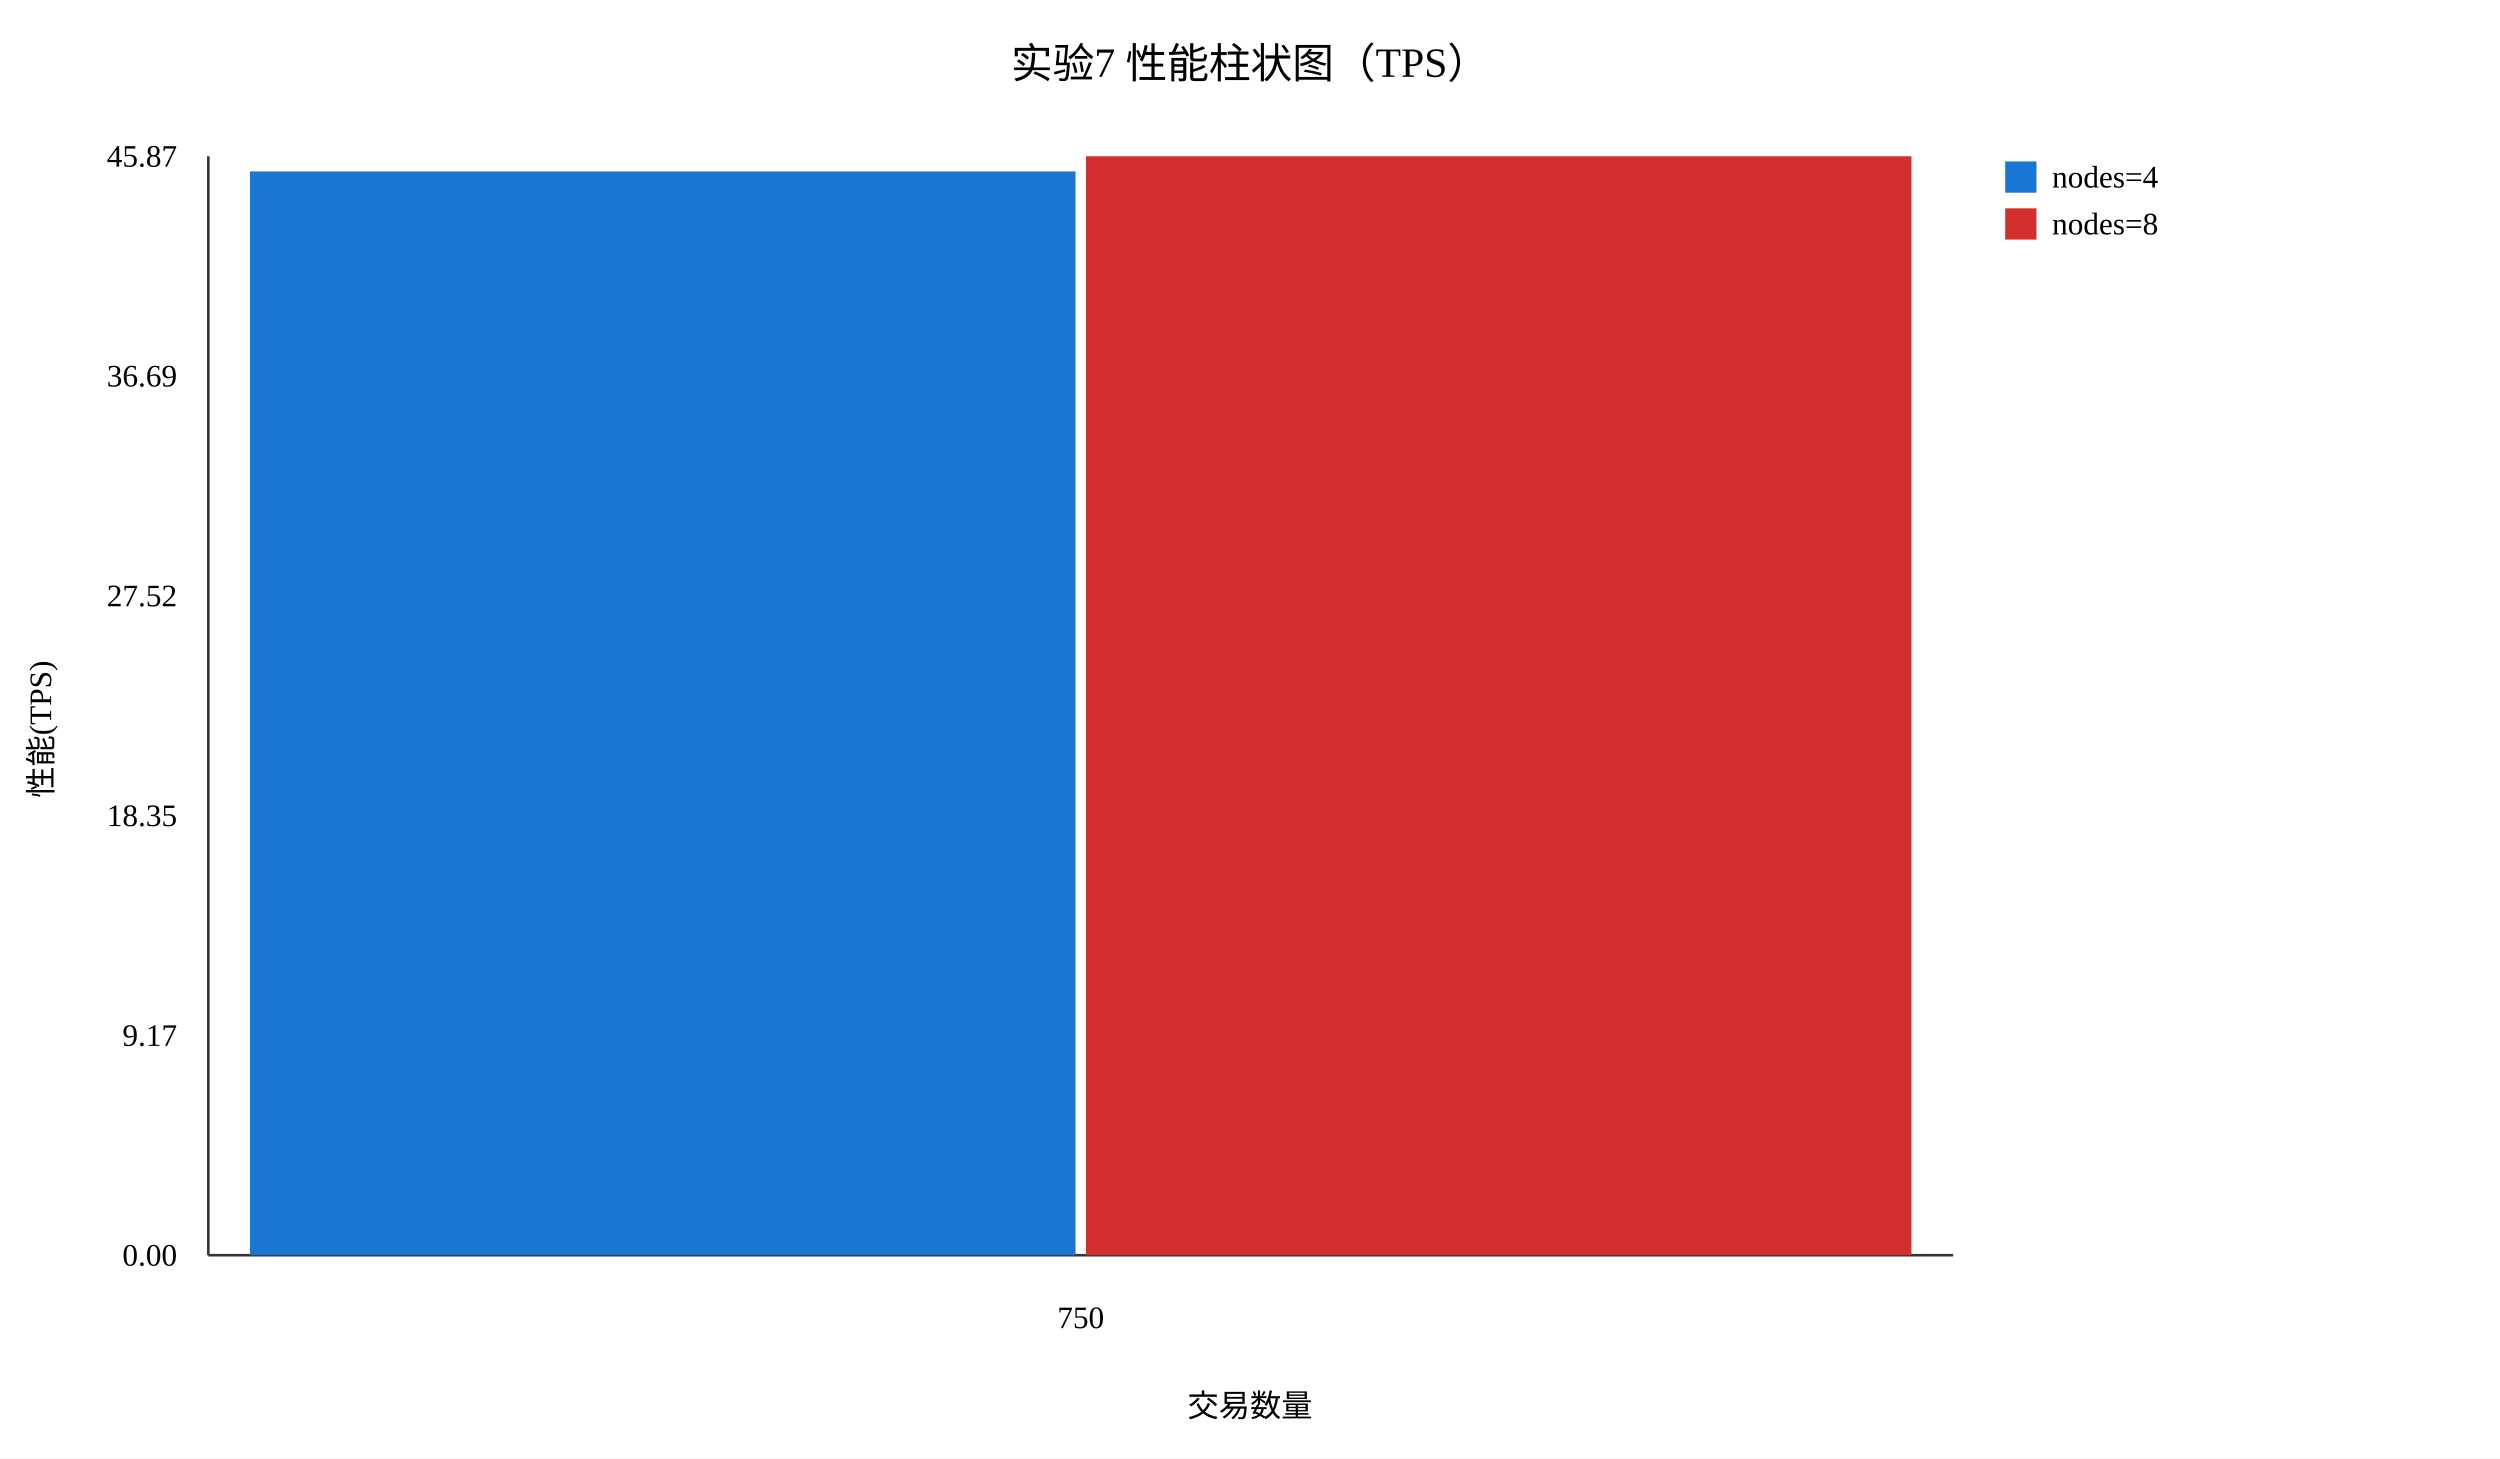
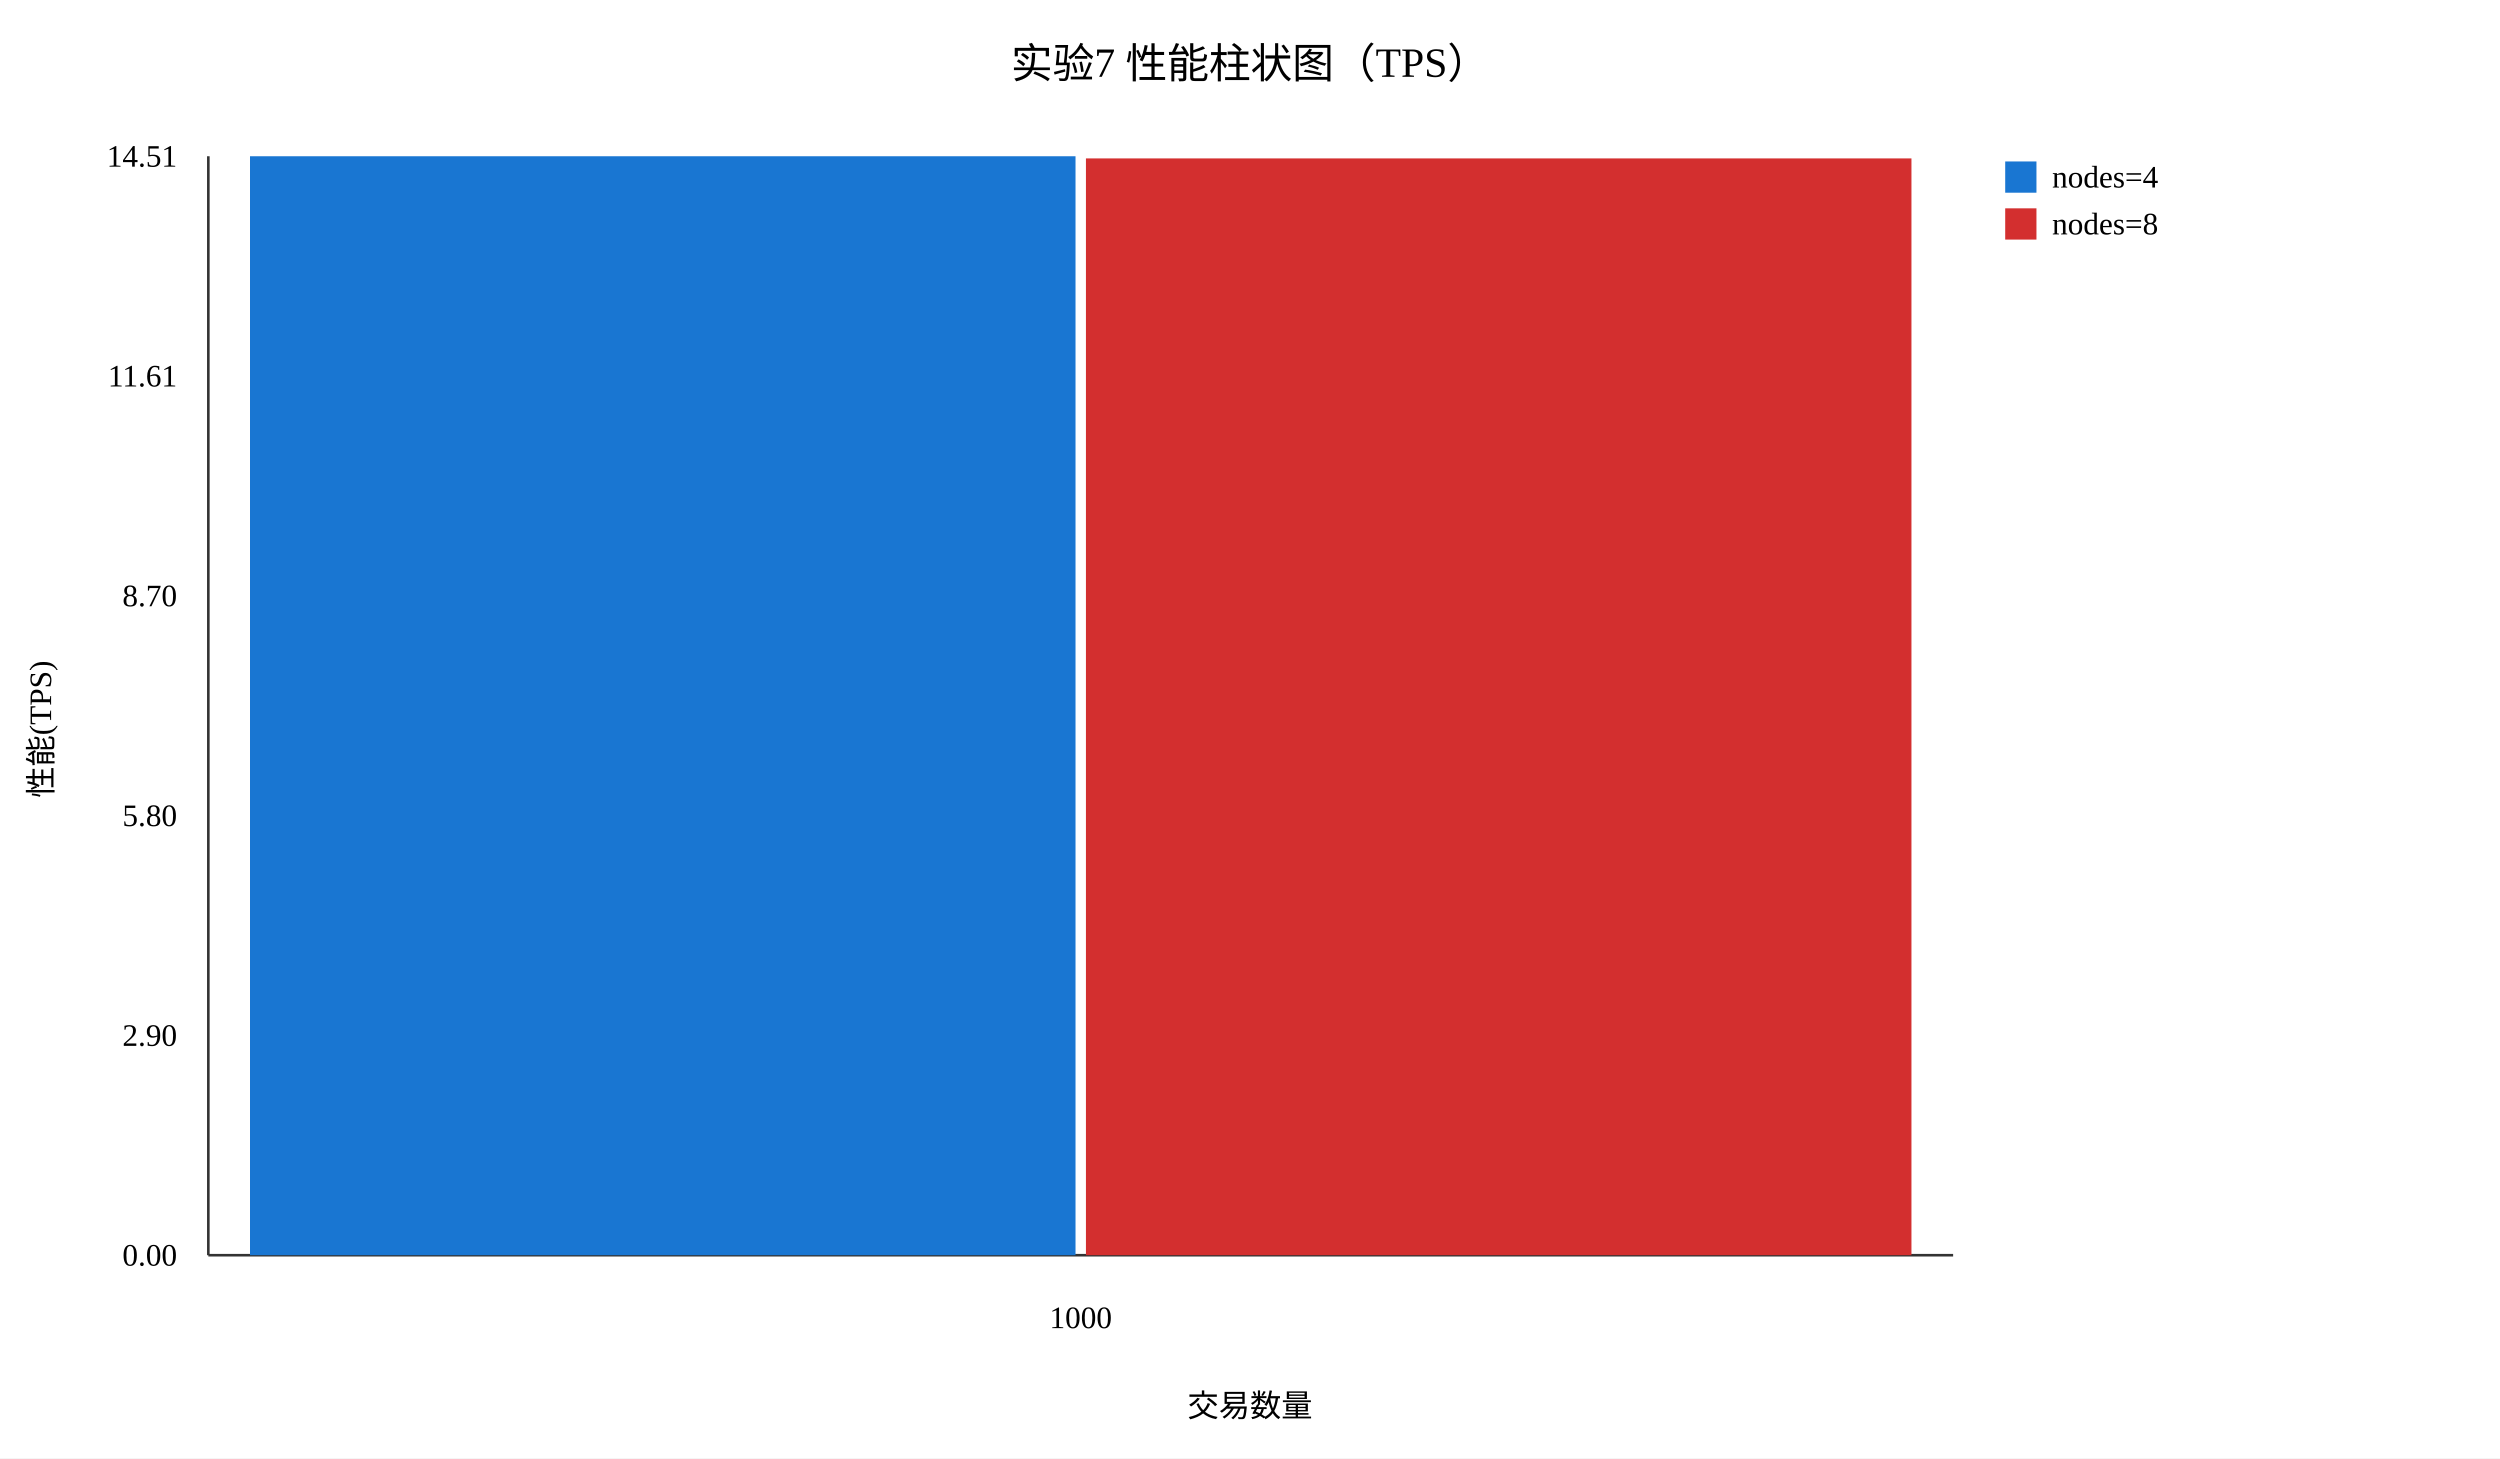
<svg xmlns="http://www.w3.org/2000/svg" width="960" height="560">
  <rect x="0" y="0" width="960" height="560" fill="white" stroke="none" />
  <text x="480.0" y="30" font-size="16" text-anchor="middle">实验7 性能柱状图（TPS）</text>
  <line x1="80" y1="60" x2="80" y2="482" stroke="#333" />
  <line x1="80" y1="482" x2="750" y2="482" stroke="#333" />
-   <rect x="96.00" y="65.84" width="317.00" height="416.16" fill="#1976d2" />
-   <rect x="417.00" y="60.00" width="317.00" height="422.00" fill="#d32f2f" />
-   <text x="415.00" y="510" font-size="12" text-anchor="middle">750</text>
+   <rect x="96.00" y="60.00" width="317.00" height="422.00" fill="#1976d2" />
+   <rect x="417.00" y="60.83" width="317.00" height="421.17" fill="#d32f2f" />
+   <text x="415.00" y="510" font-size="12" text-anchor="middle">1000</text>
  <text x="68" y="486.00" font-size="12" text-anchor="end">0.00</text>
-   <text x="68" y="401.60" font-size="12" text-anchor="end">9.17</text>
-   <text x="68" y="317.20" font-size="12" text-anchor="end">18.35</text>
-   <text x="68" y="232.80" font-size="12" text-anchor="end">27.52</text>
-   <text x="68" y="148.40" font-size="12" text-anchor="end">36.69</text>
-   <text x="68" y="64.00" font-size="12" text-anchor="end">45.87</text>
+   <text x="68" y="401.60" font-size="12" text-anchor="end">2.90</text>
+   <text x="68" y="317.20" font-size="12" text-anchor="end">5.80</text>
+   <text x="68" y="232.80" font-size="12" text-anchor="end">8.70</text>
+   <text x="68" y="148.40" font-size="12" text-anchor="end">11.61</text>
+   <text x="68" y="64.00" font-size="12" text-anchor="end">14.51</text>
  <text x="480.0" y="544" font-size="12" text-anchor="middle">交易数量</text>
  <text x="20" y="280.0" font-size="12" text-anchor="middle" transform="rotate(-90 20 280.0)">性能(TPS)</text>
  <rect x="770" y="62" width="12" height="12" fill="#1976d2" />
  <text x="788" y="72" font-size="12" text-anchor="start">nodes=4</text>
  <rect x="770" y="80" width="12" height="12" fill="#d32f2f" />
  <text x="788" y="90" font-size="12" text-anchor="start">nodes=8</text>
</svg>
